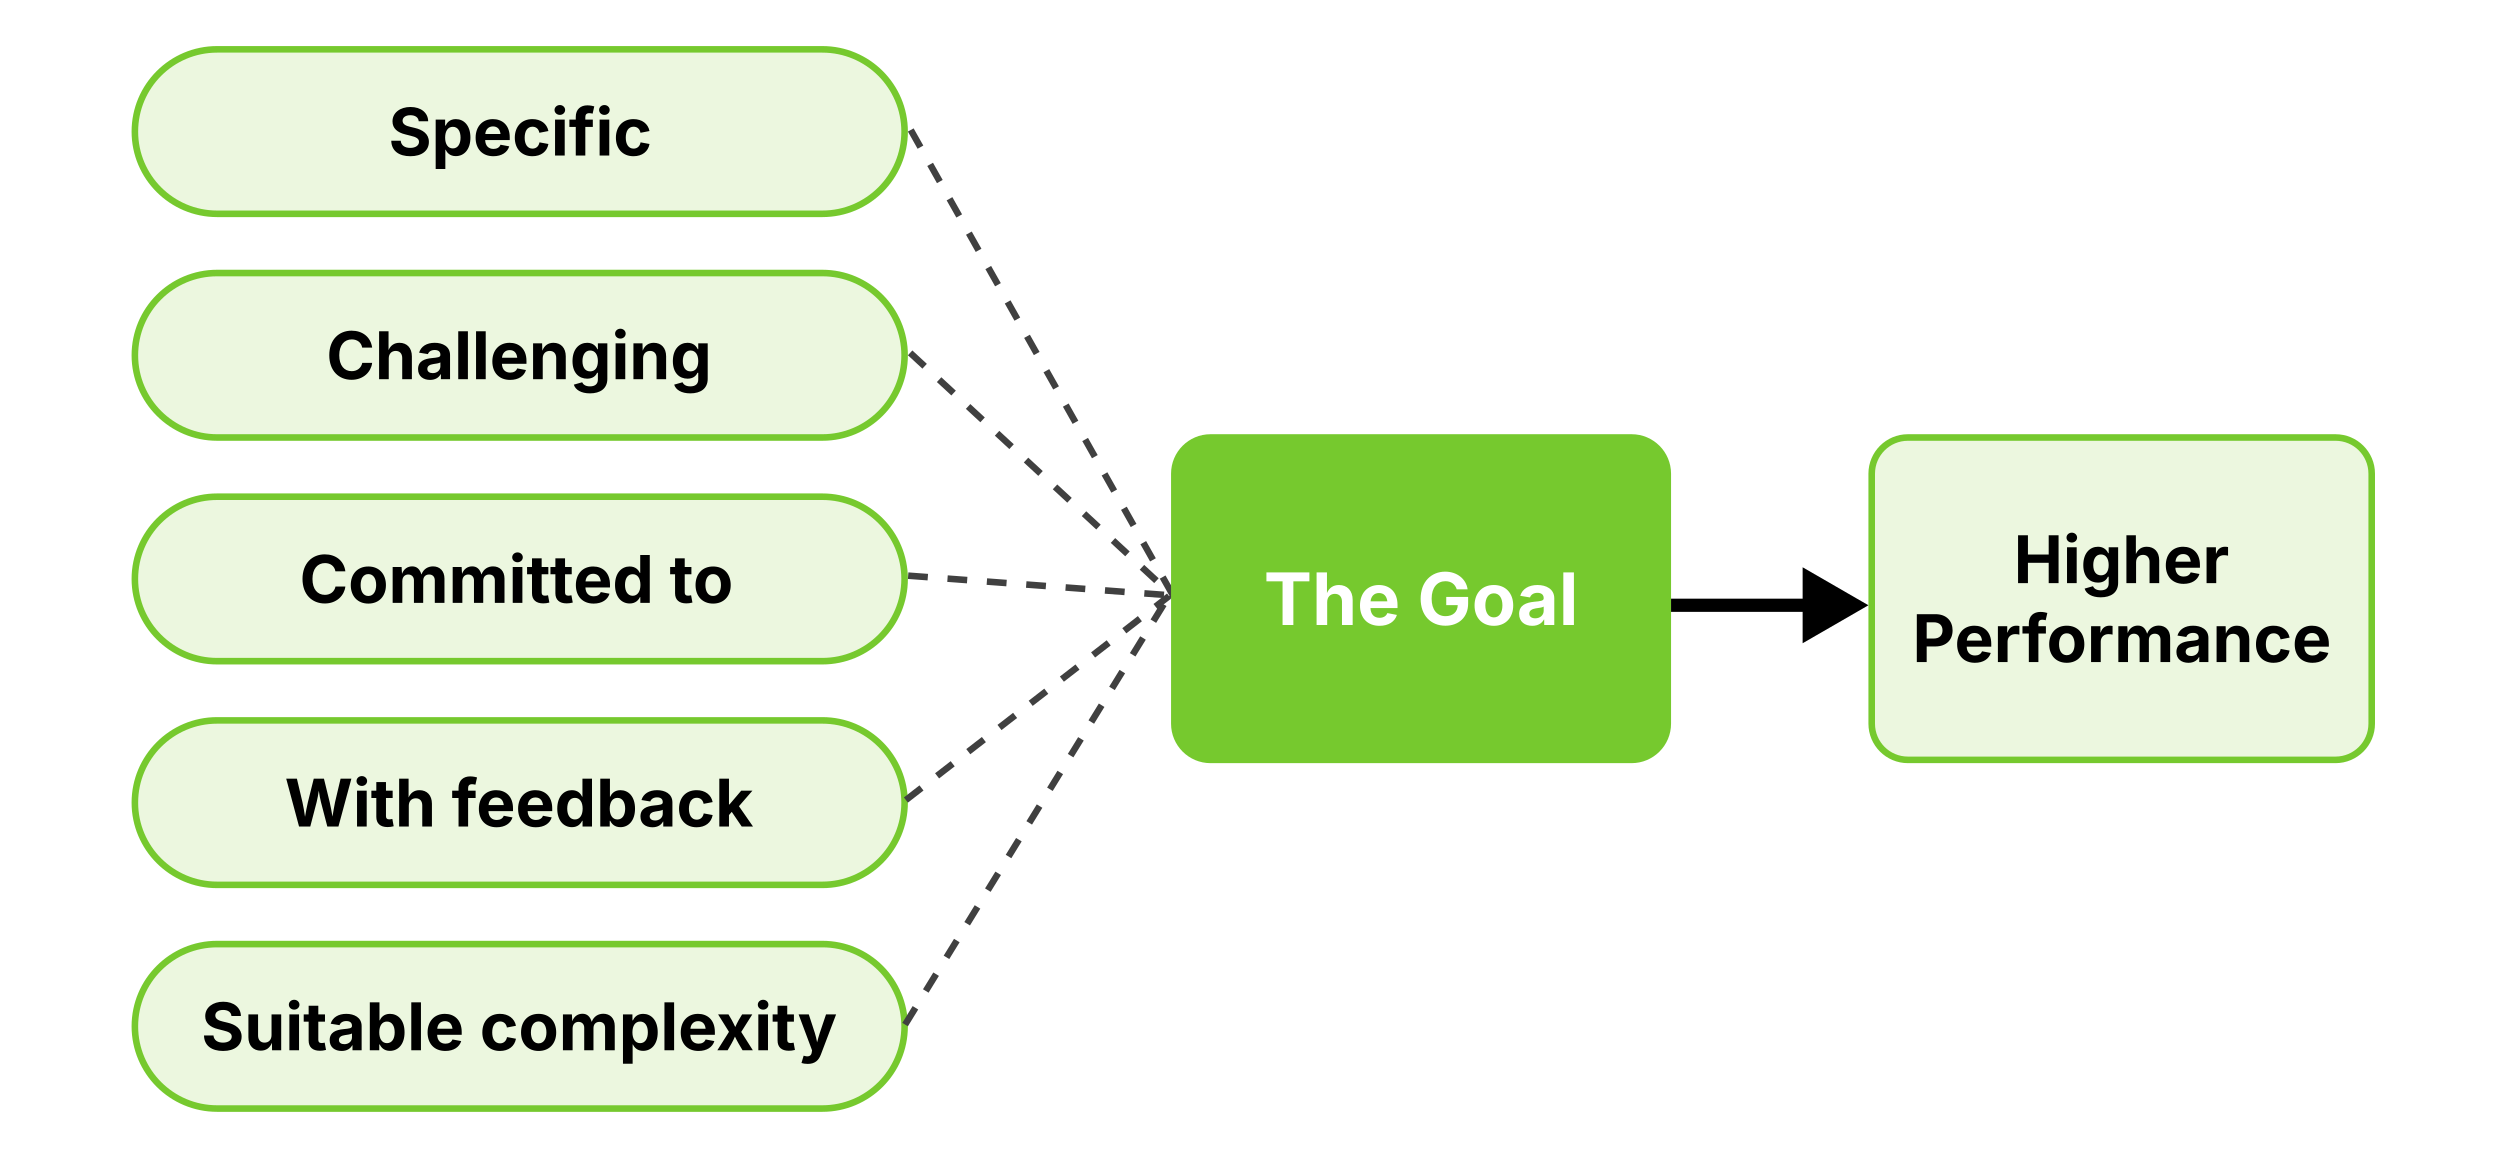
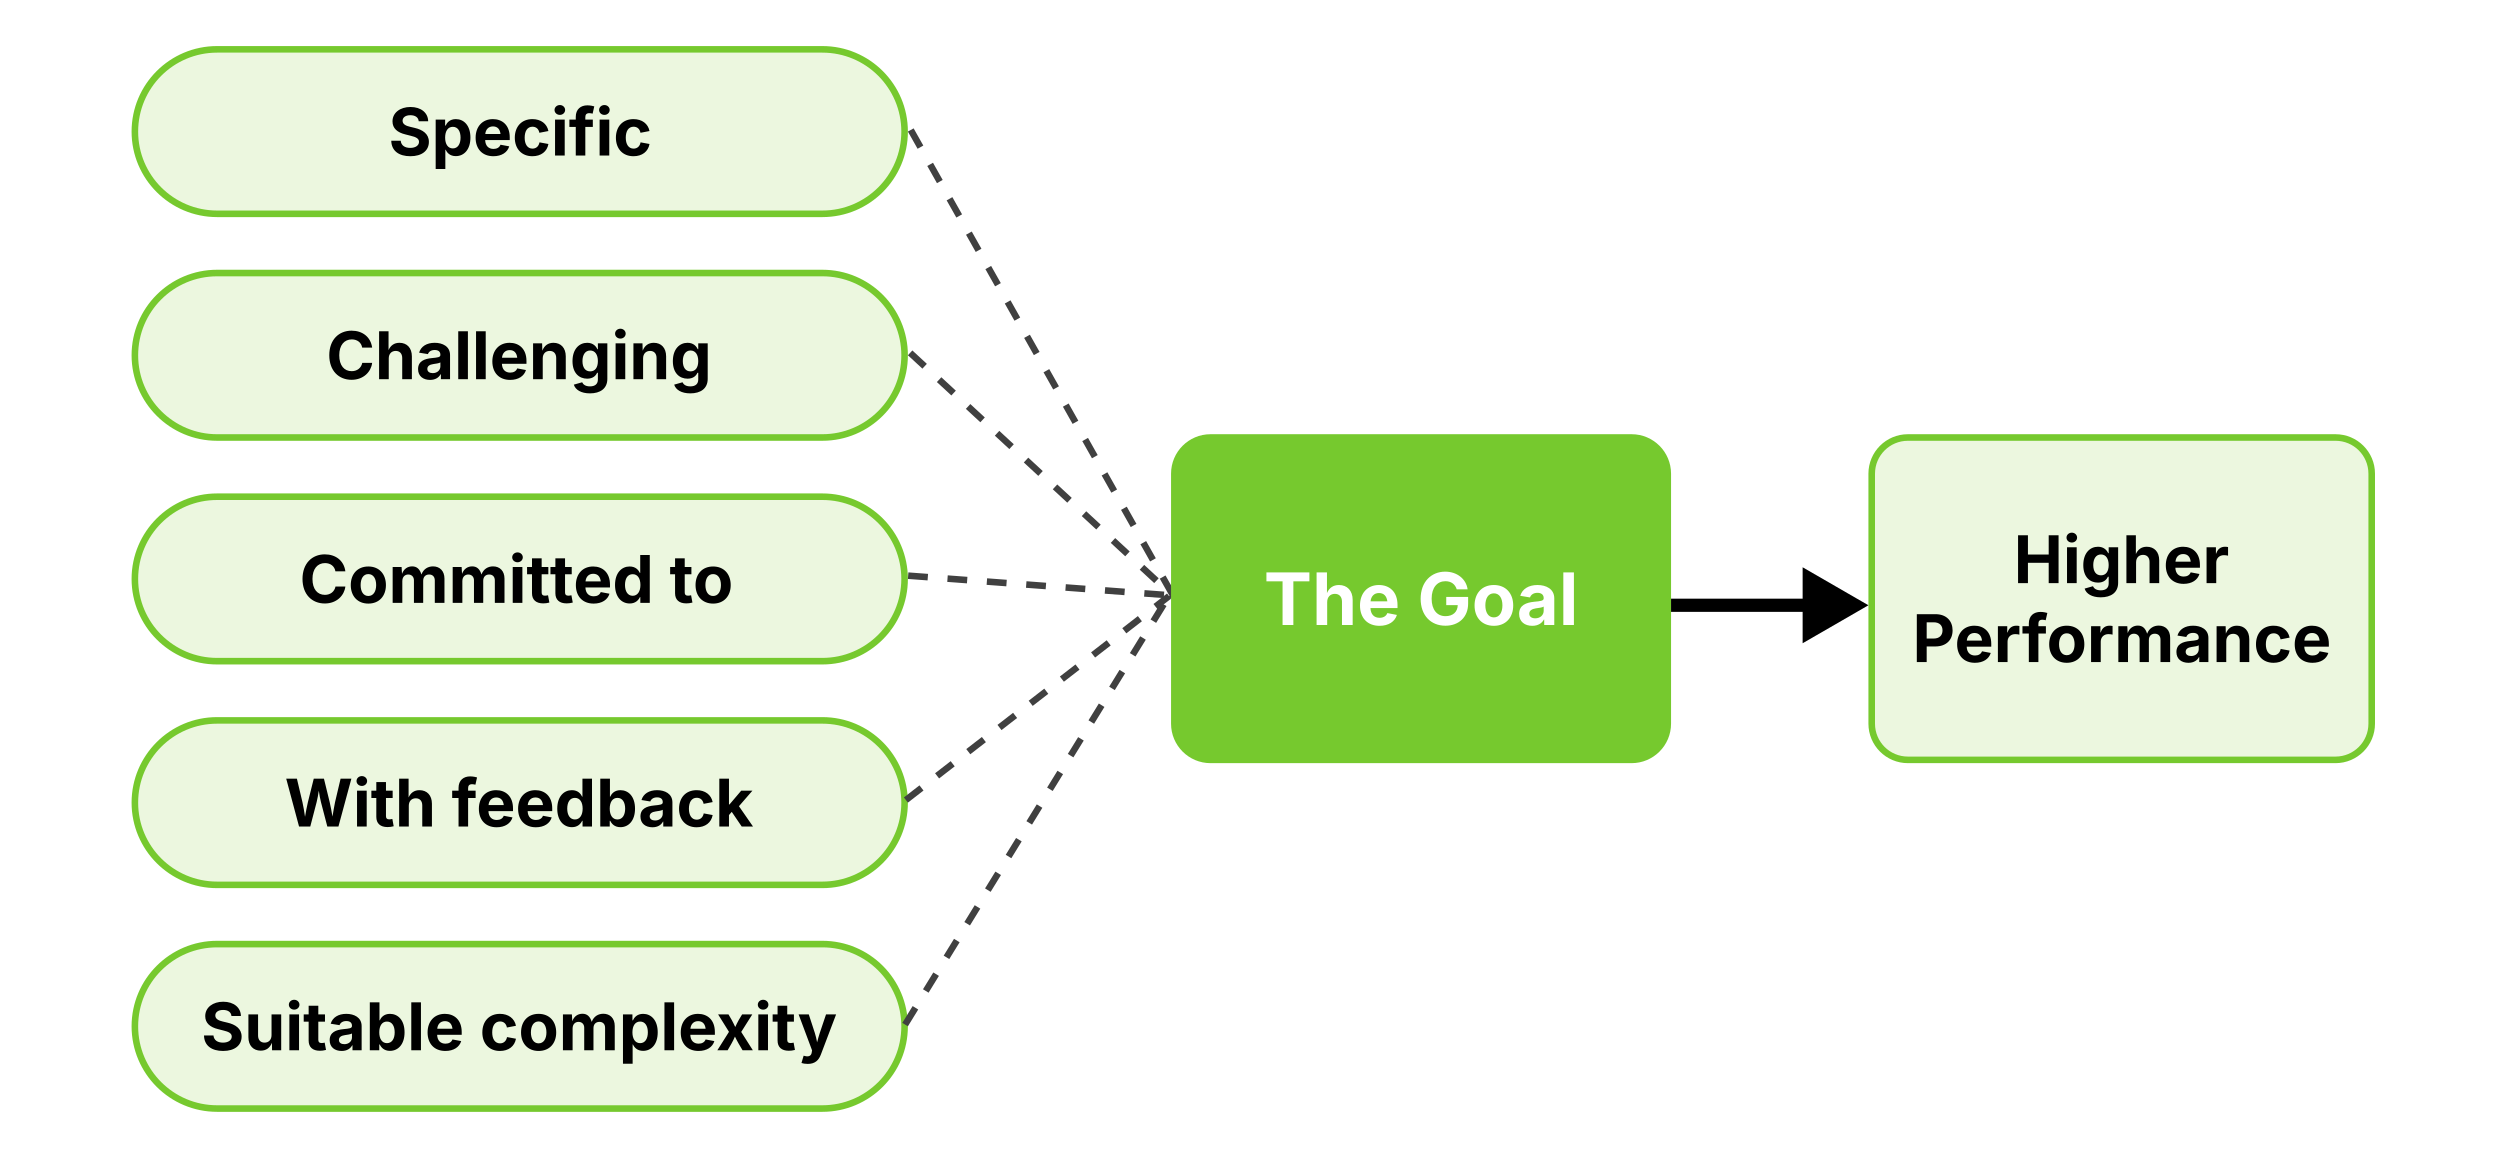
- <svg xmlns="http://www.w3.org/2000/svg" viewBox="0 98 380 177" fill="none">
+ <svg xmlns="http://www.w3.org/2000/svg" viewBox="0 98 380 176" fill="none">
+   <style>text{font-family:Inter,Helvetica,Arial,sans-serif}</style>
  <rect width="380" height="300" fill="white" />
  <rect x="20.5" y="105.5" width="117" height="25" rx="12.5" fill="#ECF7DF" />
  <rect x="20.5" y="105.5" width="117" height="25" rx="12.5" stroke="#76C92E" />
-   <text fill="black" style="white-space: pre" xml:space="preserve" font-family="Inter, Helvetica, Arial, sans-serif" font-size="10" font-weight="bold" letter-spacing="0em">
+   <text fill="black" style="white-space: pre" xml:space="preserve" font-family="Inter" font-size="10" font-weight="bold" letter-spacing="0em">
    <tspan x="59.049" y="121.636">Specific</tspan>
  </text>
  <rect x="20.5" y="139.5" width="117" height="25" rx="12.5" fill="#ECF7DF" />
  <rect x="20.5" y="139.5" width="117" height="25" rx="12.5" stroke="#76C92E" />
-   <text fill="black" style="white-space: pre" xml:space="preserve" font-family="Inter, Helvetica, Arial, sans-serif" font-size="10" font-weight="bold" letter-spacing="0em">
+   <text fill="black" style="white-space: pre" xml:space="preserve" font-family="Inter" font-size="10" font-weight="bold" letter-spacing="0em">
    <tspan x="49.596" y="155.636">Challenging</tspan>
  </text>
  <rect x="20.5" y="173.5" width="117" height="25" rx="12.5" fill="#ECF7DF" />
  <rect x="20.5" y="173.5" width="117" height="25" rx="12.5" stroke="#76C92E" />
-   <text fill="black" style="white-space: pre" xml:space="preserve" font-family="Inter, Helvetica, Arial, sans-serif" font-size="10" font-weight="bold" letter-spacing="0em">
+   <text fill="black" style="white-space: pre" xml:space="preserve" font-family="Inter" font-size="10" font-weight="bold" letter-spacing="0em">
    <tspan x="45.528" y="189.636">Committed to</tspan>
  </text>
  <rect x="20.5" y="207.5" width="117" height="25" rx="12.5" fill="#ECF7DF" />
  <rect x="20.5" y="207.5" width="117" height="25" rx="12.5" stroke="#76C92E" />
-   <text fill="black" style="white-space: pre" xml:space="preserve" font-family="Inter, Helvetica, Arial, sans-serif" font-size="10" font-weight="bold" letter-spacing="0em">
+   <text fill="black" style="white-space: pre" xml:space="preserve" font-family="Inter" font-size="10" font-weight="bold" letter-spacing="0em">
    <tspan x="43.268" y="223.636">With feedback</tspan>
  </text>
  <rect x="20.5" y="241.5" width="117" height="25" rx="12.5" fill="#ECF7DF" />
  <rect x="20.5" y="241.5" width="117" height="25" rx="12.5" stroke="#76C92E" />
-   <text fill="black" style="white-space: pre" xml:space="preserve" font-family="Inter, Helvetica, Arial, sans-serif" font-size="10" font-weight="bold" letter-spacing="0em">
+   <text fill="black" style="white-space: pre" xml:space="preserve" font-family="Inter" font-size="10" font-weight="bold" letter-spacing="0em">
    <tspan x="30.587" y="257.636">Suitable complexity</tspan>
  </text>
  <line x1="138.436" y1="117.755" x2="178.436" y2="188.755" stroke="#404040" stroke-dasharray="3 3" />
  <line x1="138.34" y1="151.633" x2="178.34" y2="188.633" stroke="#404040" stroke-dasharray="3 3" />
  <line x1="138.037" y1="185.501" x2="178.037" y2="188.501" stroke="#404040" stroke-dasharray="3 3" />
  <line x1="137.694" y1="219.605" x2="177.694" y2="188.605" stroke="#404040" stroke-dasharray="3 3" />
  <line x1="137.574" y1="253.738" x2="177.574" y2="188.738" stroke="#404040" stroke-dasharray="3 3" />
  <rect x="178" y="164" width="76" height="50" rx="6" fill="#76C92E" />
-   <text fill="white" style="white-space: pre" xml:space="preserve" font-family="Inter, Helvetica, Arial, sans-serif" font-size="11" font-weight="bold" letter-spacing="0em">
+   <text fill="white" style="white-space: pre" xml:space="preserve" font-family="Inter" font-size="11" font-weight="bold" letter-spacing="0em">
    <tspan x="192.088" y="193">The Goal</tspan>
  </text>
  <rect x="284.5" y="164.5" width="76" height="49" rx="5.5" fill="#ECF7DF" />
  <rect x="284.5" y="164.5" width="76" height="49" rx="5.5" stroke="#76C92E" />
-   <text fill="black" style="white-space: pre" xml:space="preserve" font-family="Inter, Helvetica, Arial, sans-serif" font-size="10" font-weight="bold" letter-spacing="0em">
+   <text fill="black" style="white-space: pre" xml:space="preserve" font-family="Inter" font-size="10" font-weight="bold" letter-spacing="0em">
    <tspan x="306.089" y="186.636">Higher
</tspan>
    <tspan x="290.698" y="198.636">Performance</tspan>
  </text>
  <path d="M284 190L274 184.226V195.774L284 190ZM254 190V191H275V190V189H254V190Z" fill="black" />
</svg>
